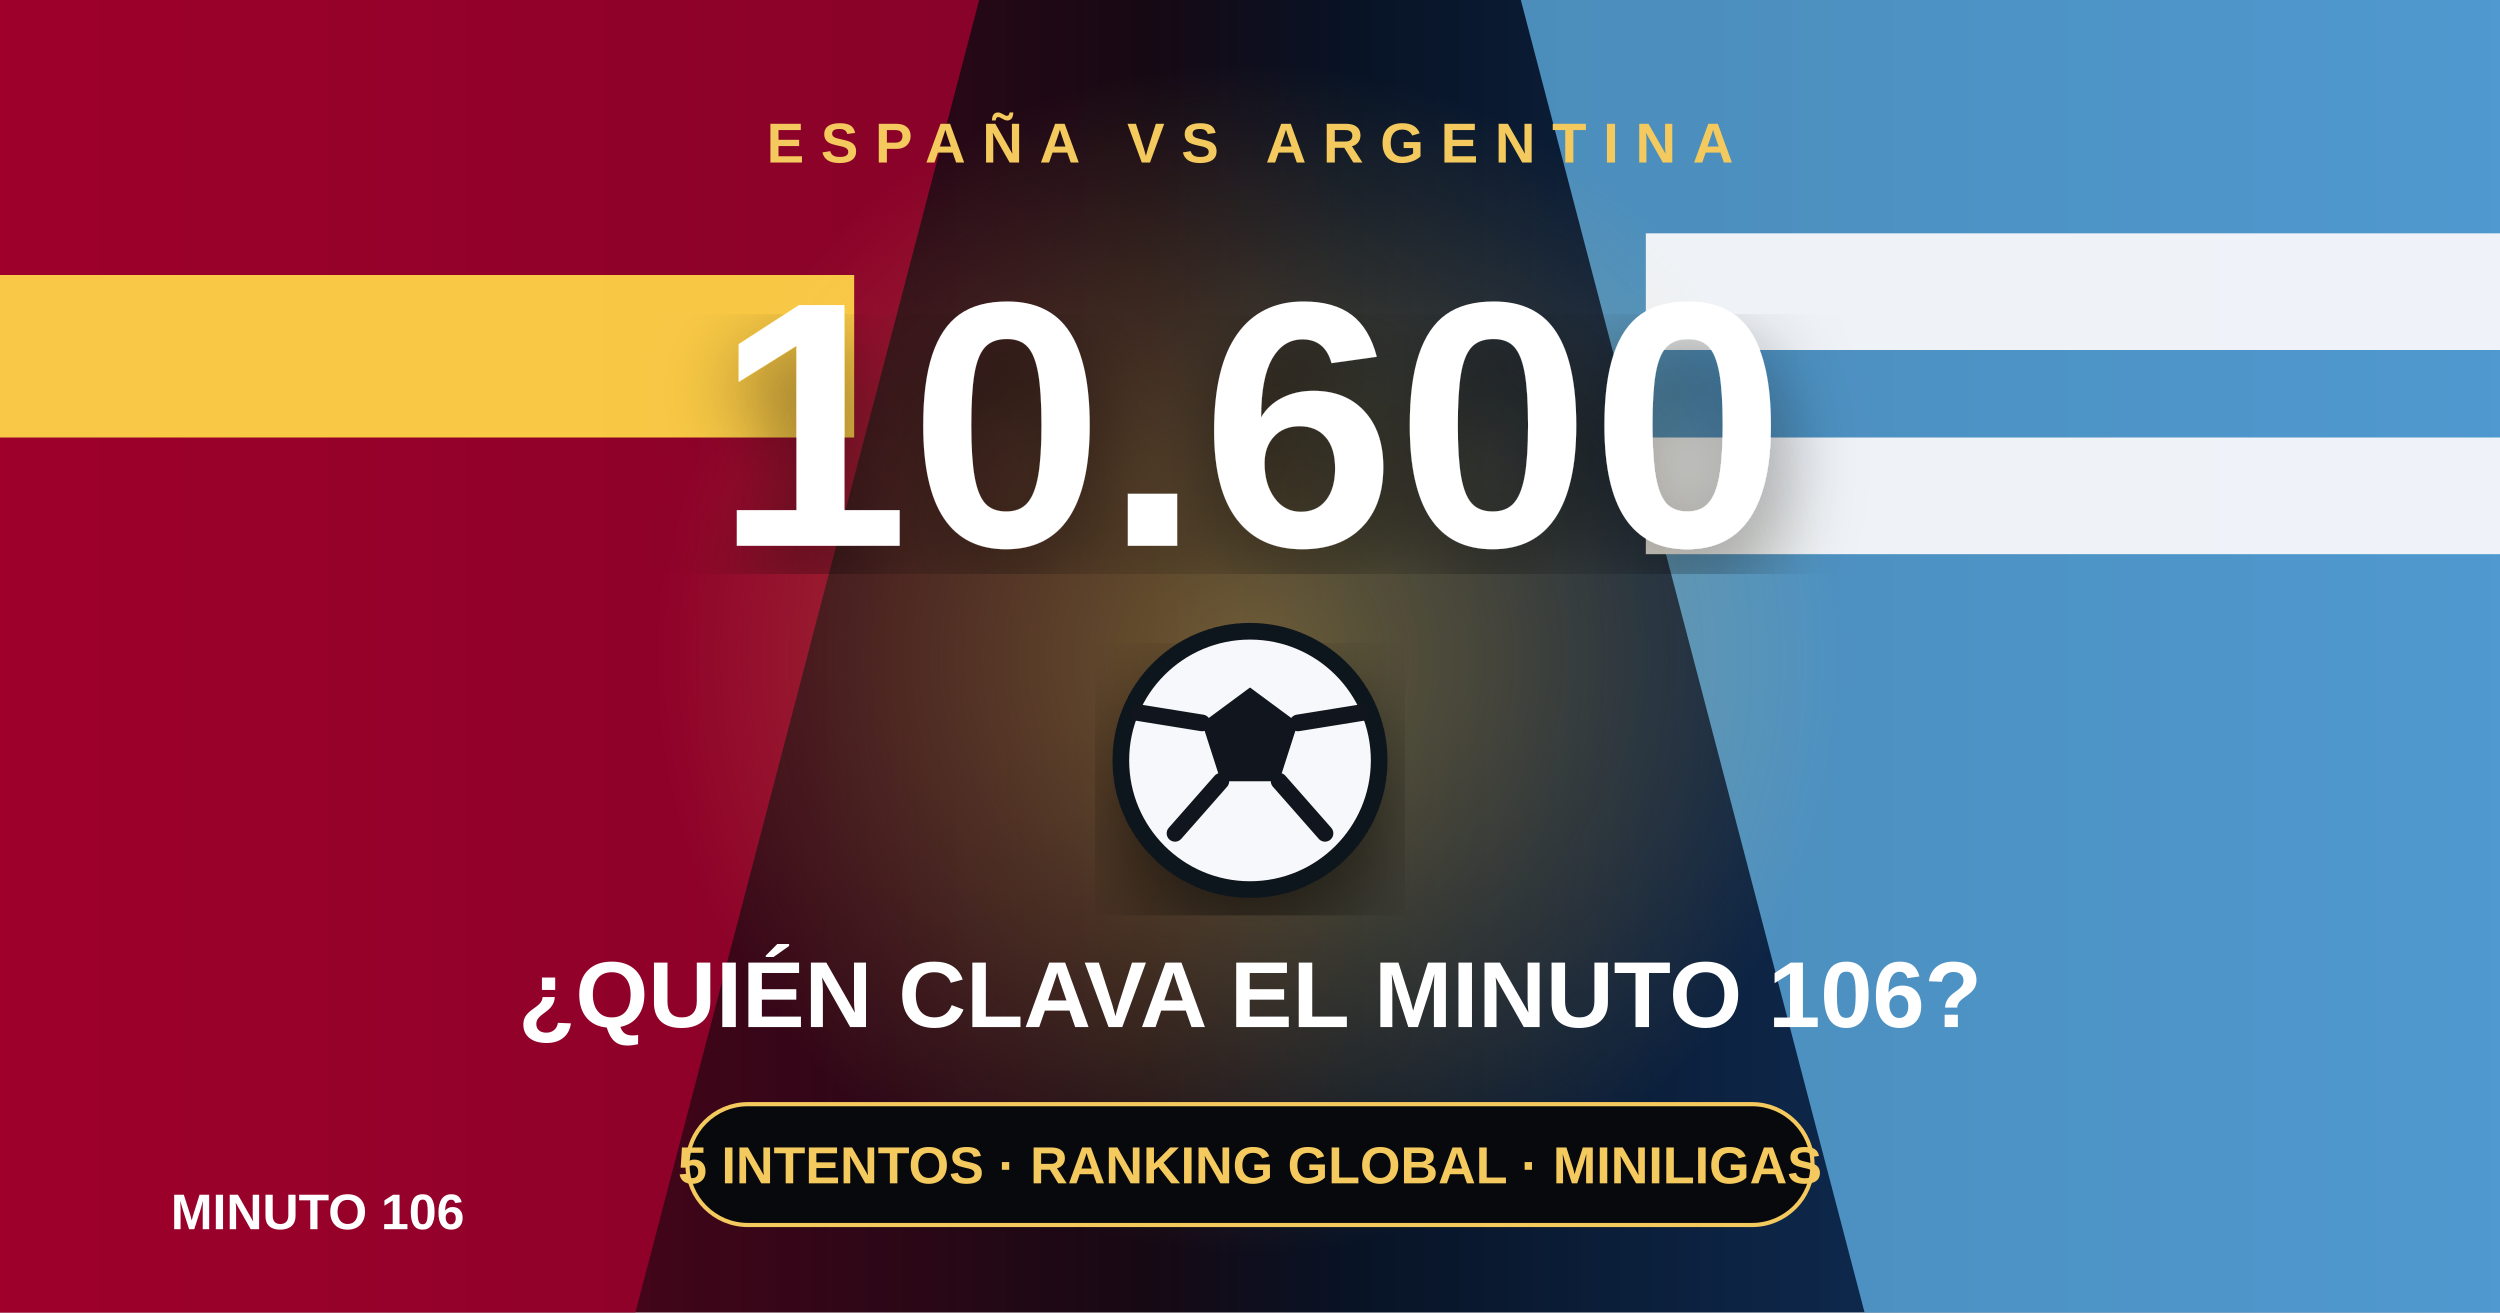
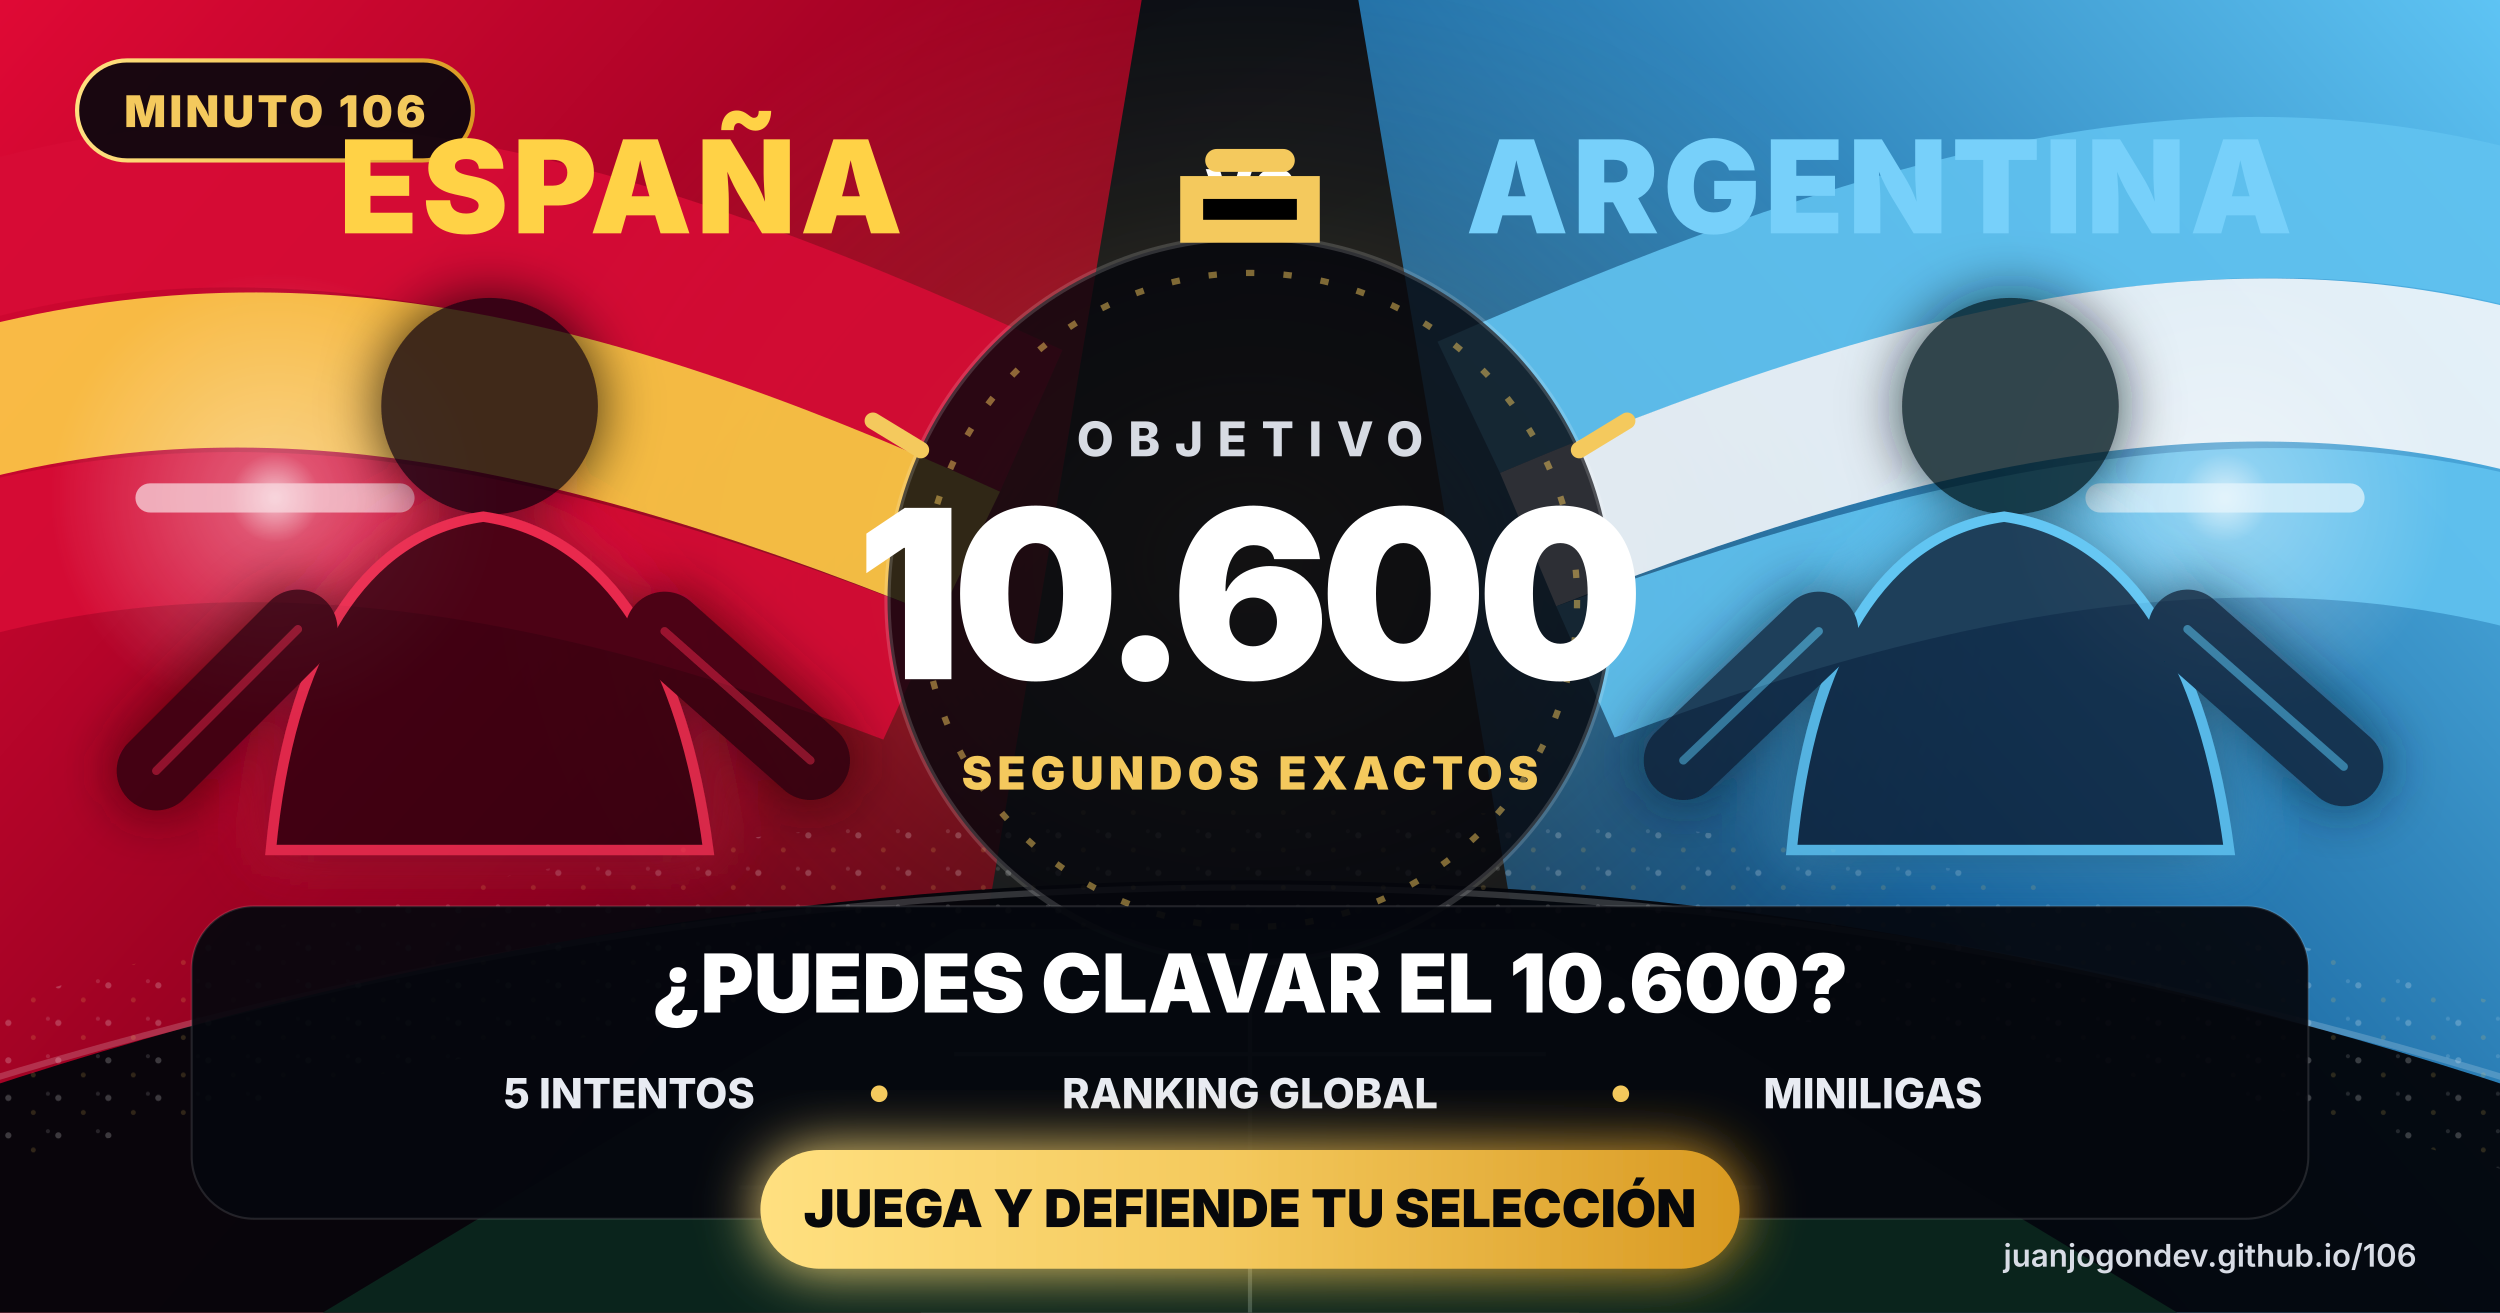
- <svg xmlns="http://www.w3.org/2000/svg" viewBox="0 0 1200 630">
+ <svg xmlns="http://www.w3.org/2000/svg" width="1200" height="630" viewBox="0 0 1200 630" role="img" aria-labelledby="title desc">
  <defs>
-     <linearGradient id="bg" x1="0" y1="0" x2="1" y2="0">
-       <stop stop-color="#7b001f" />
-       <stop offset=".46" stop-color="#160914" />
-       <stop offset=".54" stop-color="#081325" />
-       <stop offset="1" stop-color="#15437d" />
+     <linearGradient id="bg" x1="0" y1="0" x2="1" y2="1">
+       <stop stop-color="#05070d" />
+       <stop offset=".48" stop-color="#0b101a" />
+       <stop offset="1" stop-color="#05070d" />
    </linearGradient>
-     <radialGradient id="gold">
-       <stop stop-color="#f4c95d" stop-opacity=".42" />
+     <linearGradient id="leftEnergy" x1="0" y1="0" x2="1" y2="1">
+       <stop stop-color="#e00935" />
+       <stop offset=".58" stop-color="#8b001e" />
+       <stop offset="1" stop-color="#27000b" />
+     </linearGradient>
+     <linearGradient id="rightEnergy" x1="1" y1="0" x2="0" y2="1">
+       <stop stop-color="#5ec4f4" />
+       <stop offset=".58" stop-color="#17639d" />
+       <stop offset="1" stop-color="#071c35" />
+     </linearGradient>
+     <linearGradient id="gold" x1="0" y1="0" x2="1" y2="0">
+       <stop stop-color="#ffe080" />
+       <stop offset=".48" stop-color="#f4c95d" />
+       <stop offset="1" stop-color="#d99a22" />
+     </linearGradient>
+     <radialGradient id="centreGlow">
+       <stop stop-color="#f4c95d" stop-opacity=".28" />
+       <stop offset=".58" stop-color="#f4c95d" stop-opacity=".08" />
      <stop offset="1" stop-color="#f4c95d" stop-opacity="0" />
    </radialGradient>
-     <filter id="shadow">
-       <feDropShadow dx="0" dy="18" stdDeviation="20" flood-opacity=".55" />
+     <radialGradient id="lightGlow">
+       <stop stop-color="#fff" stop-opacity=".9" />
+       <stop offset=".2" stop-color="#fff" stop-opacity=".35" />
+       <stop offset="1" stop-color="#fff" stop-opacity="0" />
+     </radialGradient>
+     <filter id="softGlow" x="-50%" y="-50%" width="200%" height="200%">
+       <feGaussianBlur stdDeviation="14" result="blur" />
+       <feMerge>
+         <feMergeNode in="blur" />
+         <feMergeNode in="SourceGraphic" />
+       </feMerge>
    </filter>
+     <pattern id="crowd" width="24" height="18" patternUnits="userSpaceOnUse">
+       <circle cx="4" cy="5" r="1.5" fill="#fff" opacity=".28" />
+       <circle cx="16" cy="12" r="1.2" fill="#f4c95d" opacity=".22" />
+       <circle cx="23" cy="3" r="1" fill="#fff" opacity=".16" />
+     </pattern>
+     <clipPath id="leftClip">
+       <path d="M0 0H548L442 630H0Z" />
+     </clipPath>
+     <clipPath id="rightClip">
+       <path d="M1200 0H652l106 630h442Z" />
+     </clipPath>
  </defs>
  <rect width="1200" height="630" fill="url(#bg)" />
-   <path d="M0 0h470L305 630H0Z" fill="#a9002f" opacity=".75" />
-   <path d="M1200 0H730l165 630h305Z" fill="#65baf0" opacity=".72" />
-   <path d="M0 132h410v78H0Z" fill="#ffd447" opacity=".94" />
-   <path d="M790 112h410v56H790Zm0 98h410v56H790Z" fill="#f7f8fb" opacity=".95" />
-   <circle cx="600" cy="316" r="285" fill="url(#gold)" />
-   <text x="600" y="78" text-anchor="middle" fill="#f4c95d" font-family="Arial,sans-serif" font-size="27" font-weight="900" letter-spacing="8">ESPAÑA VS ARGENTINA</text>
-   <text x="600" y="262" text-anchor="middle" fill="#fff" font-family="Arial,sans-serif" font-size="168" font-weight="900" filter="url(#shadow)">10.600</text>
-   <circle cx="600" cy="365" r="62" fill="#f7f8fb" stroke="#11151d" stroke-width="8" filter="url(#shadow)" />
-   <path d="m600 330 23 17-9 28h-28l-9-28Z" fill="#11151d" />
-   <path d="m577 347-31-5m77 5 31-5m-68 33-22 25m50-25 22 25" stroke="#11151d" stroke-width="8" stroke-linecap="round" />
-   <text x="600" y="493" text-anchor="middle" fill="#fff" font-family="Arial,sans-serif" font-size="45" font-weight="900">¿QUIÉN CLAVA EL MINUTO 106?</text>
-   <rect x="330" y="530" width="540" height="58" rx="29" fill="#08090c" stroke="#f4c95d" stroke-width="2" />
-   <text x="600" y="568" text-anchor="middle" fill="#f4c95d" font-family="Arial,sans-serif" font-size="25" font-weight="800">5 INTENTOS · RANKING GLOBAL · MINILIGAS</text>
-   <text x="82" y="590" fill="#fff" font-family="Arial,sans-serif" font-size="24" font-weight="900">MINUTO 106</text>
+   <path d="M0 0H548L442 630H0Z" fill="url(#leftEnergy)" />
+   <path d="M1200 0H652l106 630h442Z" fill="url(#rightEnergy)" />
+   <ellipse cx="600" cy="270" rx="370" ry="300" fill="url(#centreGlow)" />
+   <g clip-path="url(#leftClip)" opacity=".88">
+     <path d="M-60 94C120 28 270 58 510 168L480 236C245 134 90 108-70 175Z" fill="#d70b35" />
+     <path d="M-66 174C115 110 271 141 480 236L451 296C238 210 85 188-72 251Z" fill="#ffd247" />
+     <path d="M-72 251C86 191 240 213 451 296L424 355C225 279 69 266-78 330Z" fill="#d70b35" />
+   </g>
+   <g clip-path="url(#rightClip)" opacity=".9">
+     <path d="M1260 88C1087 25 931 58 690 164L720 227C951 130 1117 105 1268 168Z" fill="#60c2f0" />
+     <path d="M1268 168C1110 105 947 131 720 227L747 291C958 207 1119 185 1274 249Z" fill="#f4f7fb" />
+     <path d="M1274 249C1120 189 966 212 747 291L775 354C976 278 1132 263 1280 327Z" fill="#60c2f0" />
+   </g>
+   <path d="M-30 530Q600 315 1230 530V630H-30Z" fill="#03050a" opacity=".96" />
+   <path d="M-30 526Q600 326 1230 526" fill="none" stroke="#fff" stroke-opacity=".18" stroke-width="3" />
+   <path d="M0 482Q600 292 1200 482V561Q600 385 0 561Z" fill="url(#crowd)" opacity=".75" />
+   <path d="M155 630L460 446H740L1045 630Z" fill="#0a241c" />
+   <path d="M600 448V630M458 506H742M355 570H845" stroke="#d8f3e7" stroke-opacity=".22" stroke-width="2" />
+   <g opacity=".85">
+     <g transform="translate(132 239)">
+       <ellipse rx="108" ry="108" fill="url(#lightGlow)" />
+       <rect x="-67" y="-7" width="134" height="14" rx="7" fill="#fff" opacity=".72" />
+     </g>
+     <g transform="translate(1068 239)">
+       <ellipse rx="108" ry="108" fill="url(#lightGlow)" />
+       <rect x="-67" y="-7" width="134" height="14" rx="7" fill="#fff" opacity=".72" />
+     </g>
+   </g>
+   <g opacity=".78" filter="url(#softGlow)">
+     <g transform="translate(235 286)">
+       <circle cx="0" cy="-91" r="52" fill="#11040a" />
+       <path d="M-105 122C-96 27-61-30-3-38 58-29 93 31 105 122Z" fill="#26000b" stroke="#ef3155" stroke-width="5" />
+       <path d="M-92 16L-160 84M84 17L154 79" stroke="#26000b" stroke-width="38" stroke-linecap="round" />
+       <path d="M-92 16L-160 84M84 17L154 79" stroke="#ef3155" stroke-opacity=".5" stroke-width="4" stroke-linecap="round" />
+     </g>
+     <g transform="translate(965 286)">
+       <circle cx="0" cy="-91" r="52" fill="#06121e" />
+       <path d="M-105 122C-96 27-61-30-3-38 58-29 93 31 105 122Z" fill="#071d33" stroke="#63c8f5" stroke-width="5" />
+       <path d="M-92 17L-157 79M85 16L160 82" stroke="#071d33" stroke-width="38" stroke-linecap="round" />
+       <path d="M-92 17L-157 79M85 16L160 82" stroke="#63c8f5" stroke-opacity=".55" stroke-width="4" stroke-linecap="round" />
+     </g>
+   </g>
+   <rect x="37" y="29" width="190" height="48" rx="24" fill="#05070d" fill-opacity=".9" stroke="url(#gold)" stroke-width="2" />
+   <text x="132" y="61" text-anchor="middle" fill="#f4c95d" font-family="Inter,Arial,sans-serif" font-size="21" font-weight="900" letter-spacing="1.6">MINUTO 106</text>
+   <text x="298" y="112" text-anchor="middle" fill="#ffd246" font-family="Inter,Arial,sans-serif" font-size="62" font-weight="950" letter-spacing="2">ESPAÑA</text>
+   <text x="902" y="112" text-anchor="middle" fill="#77d0fa" font-family="Inter,Arial,sans-serif" font-size="62" font-weight="950" letter-spacing="2">ARGENTINA</text>
+   <text x="600" y="103" text-anchor="middle" fill="#fff" font-family="Inter,Arial,sans-serif" font-size="30" font-weight="900">VS</text>
+   <g transform="translate(600 288)">
+     <circle r="174" fill="#05070d" fill-opacity=".82" stroke="#fff" stroke-opacity=".16" stroke-width="3" />
+     <circle r="157" fill="none" stroke="#f4c95d" stroke-opacity=".5" stroke-width="3" stroke-dasharray="4 14" />
+     <path d="M-28-177h56v-21h-56zM-16-211h32" stroke="#f4c95d" stroke-width="11" stroke-linecap="round" />
+     <path d="M-158-72l-23-14M158-72l23-14" stroke="#f4c95d" stroke-width="8" stroke-linecap="round" />
+     <text y="-69" text-anchor="middle" fill="#d7dbe3" font-family="Inter,Arial,sans-serif" font-size="23" font-weight="800" letter-spacing="7">OBJETIVO</text>
+     <text y="38" text-anchor="middle" fill="#fff" font-family="Inter,Arial,sans-serif" font-size="113" font-weight="950" letter-spacing="-5">10.600</text>
+     <text y="91" text-anchor="middle" fill="#f4c95d" font-family="Inter,Arial,sans-serif" font-size="22" font-weight="900" letter-spacing="2.5">SEGUNDOS EXACTOS</text>
+   </g>
+   <rect x="92" y="435" width="1016" height="150" rx="30" fill="#05070d" fill-opacity=".93" stroke="#fff" stroke-opacity=".12" />
+   <text x="600" y="486" text-anchor="middle" fill="#fff" font-family="Inter,Arial,sans-serif" font-size="39" font-weight="950">¿PUEDES CLAVAR EL 10.600?</text>
+   <g font-family="Inter,Arial,sans-serif" font-size="20" font-weight="800" fill="#e8ebf2">
+     <text x="302" y="532" text-anchor="middle">5 INTENTOS</text>
+     <circle cx="422" cy="525" r="4" fill="#f4c95d" />
+     <text x="600" y="532" text-anchor="middle">RANKING GLOBAL</text>
+     <circle cx="778" cy="525" r="4" fill="#f4c95d" />
+     <text x="899" y="532" text-anchor="middle">MINILIGAS</text>
+   </g>
+   <rect x="365" y="552" width="470" height="57" rx="28.5" fill="url(#gold)" filter="url(#softGlow)" />
+   <text x="600" y="589" text-anchor="middle" fill="#07080b" font-family="Inter,Arial,sans-serif" font-size="25" font-weight="950">JUEGA Y DEFIENDE TU SELECCIÓN</text>
+   <text x="1160" y="608" text-anchor="end" fill="#d8dce5" font-family="Inter,Arial,sans-serif" font-size="15" font-weight="600">juanjogondev.github.io/106</text>
</svg>
